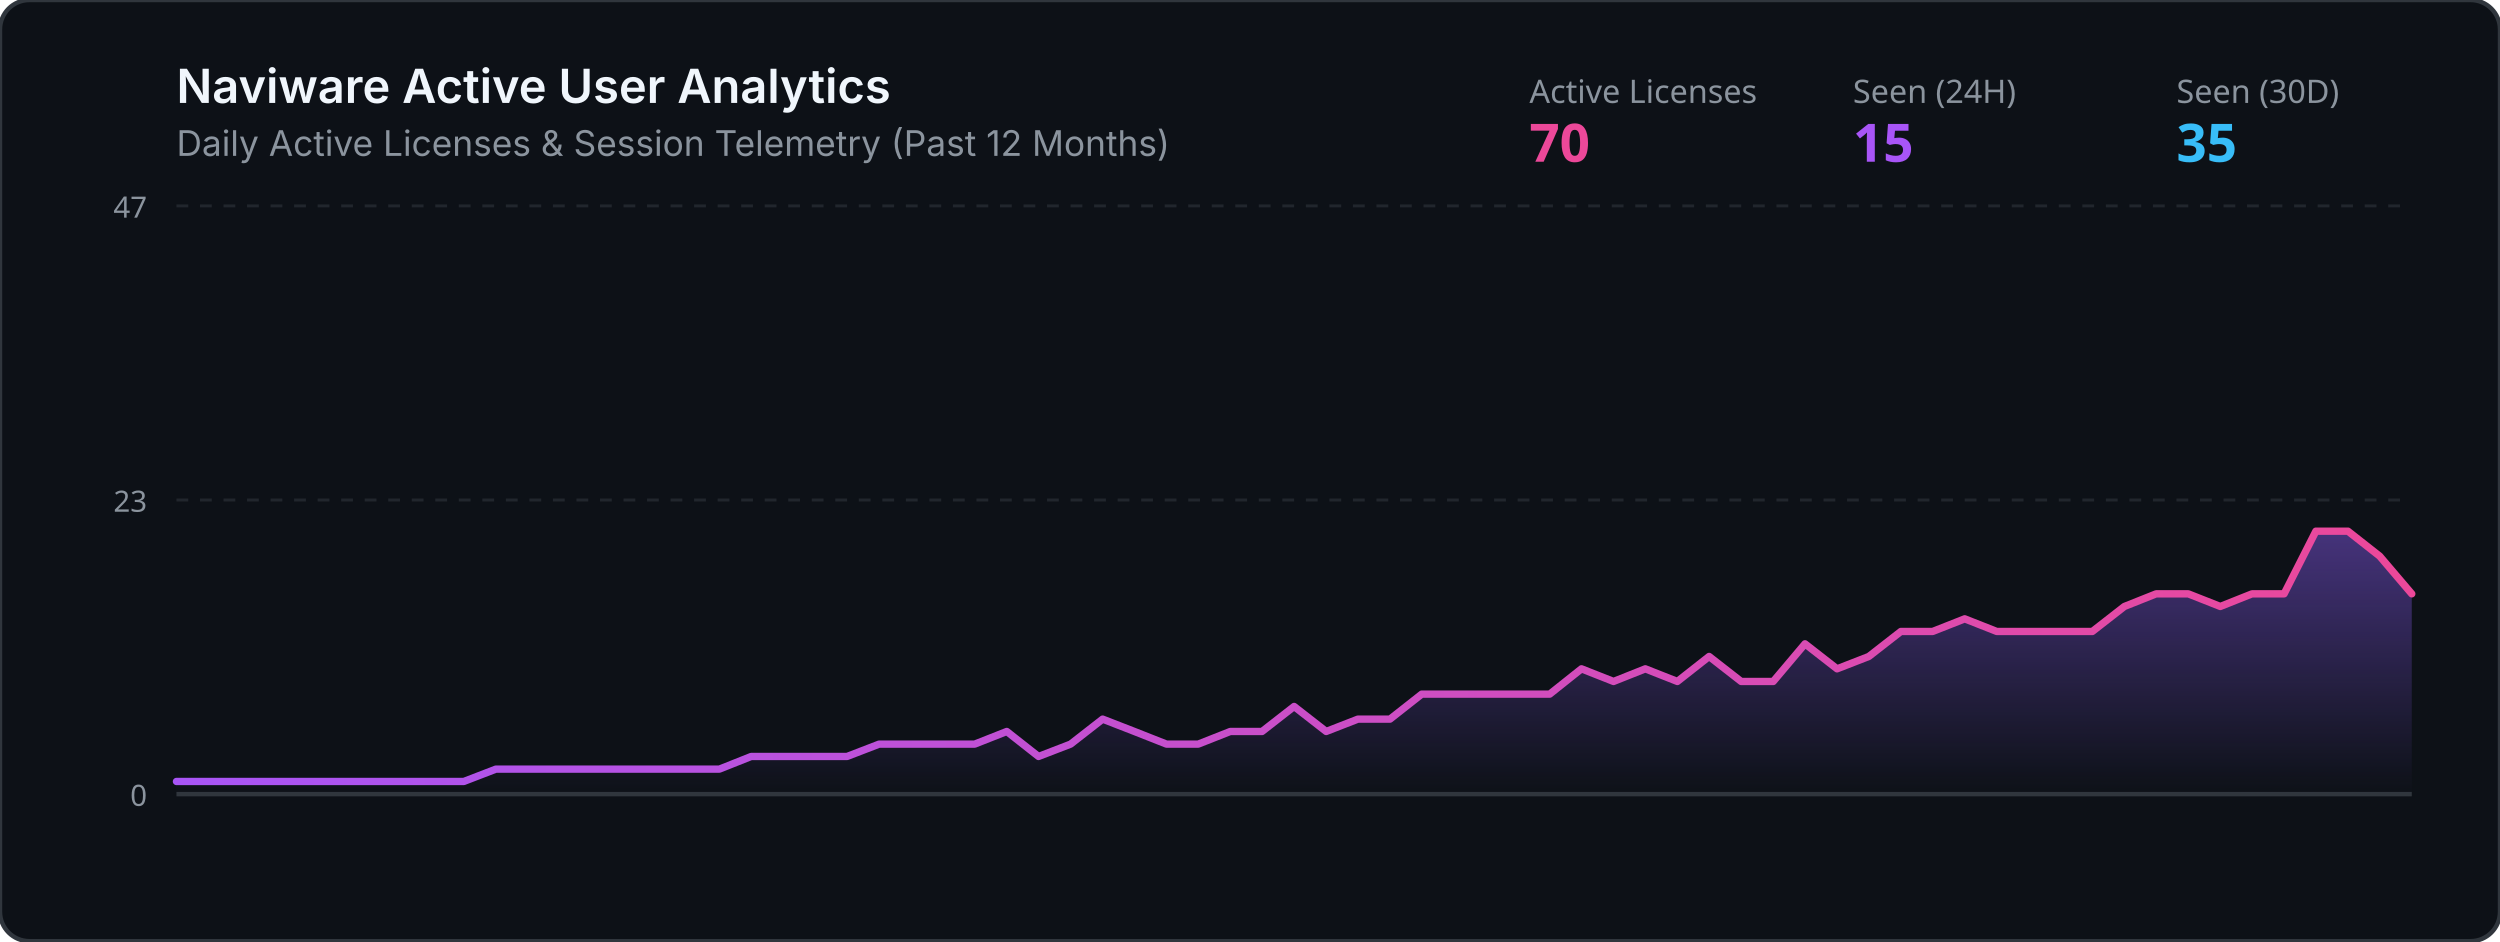
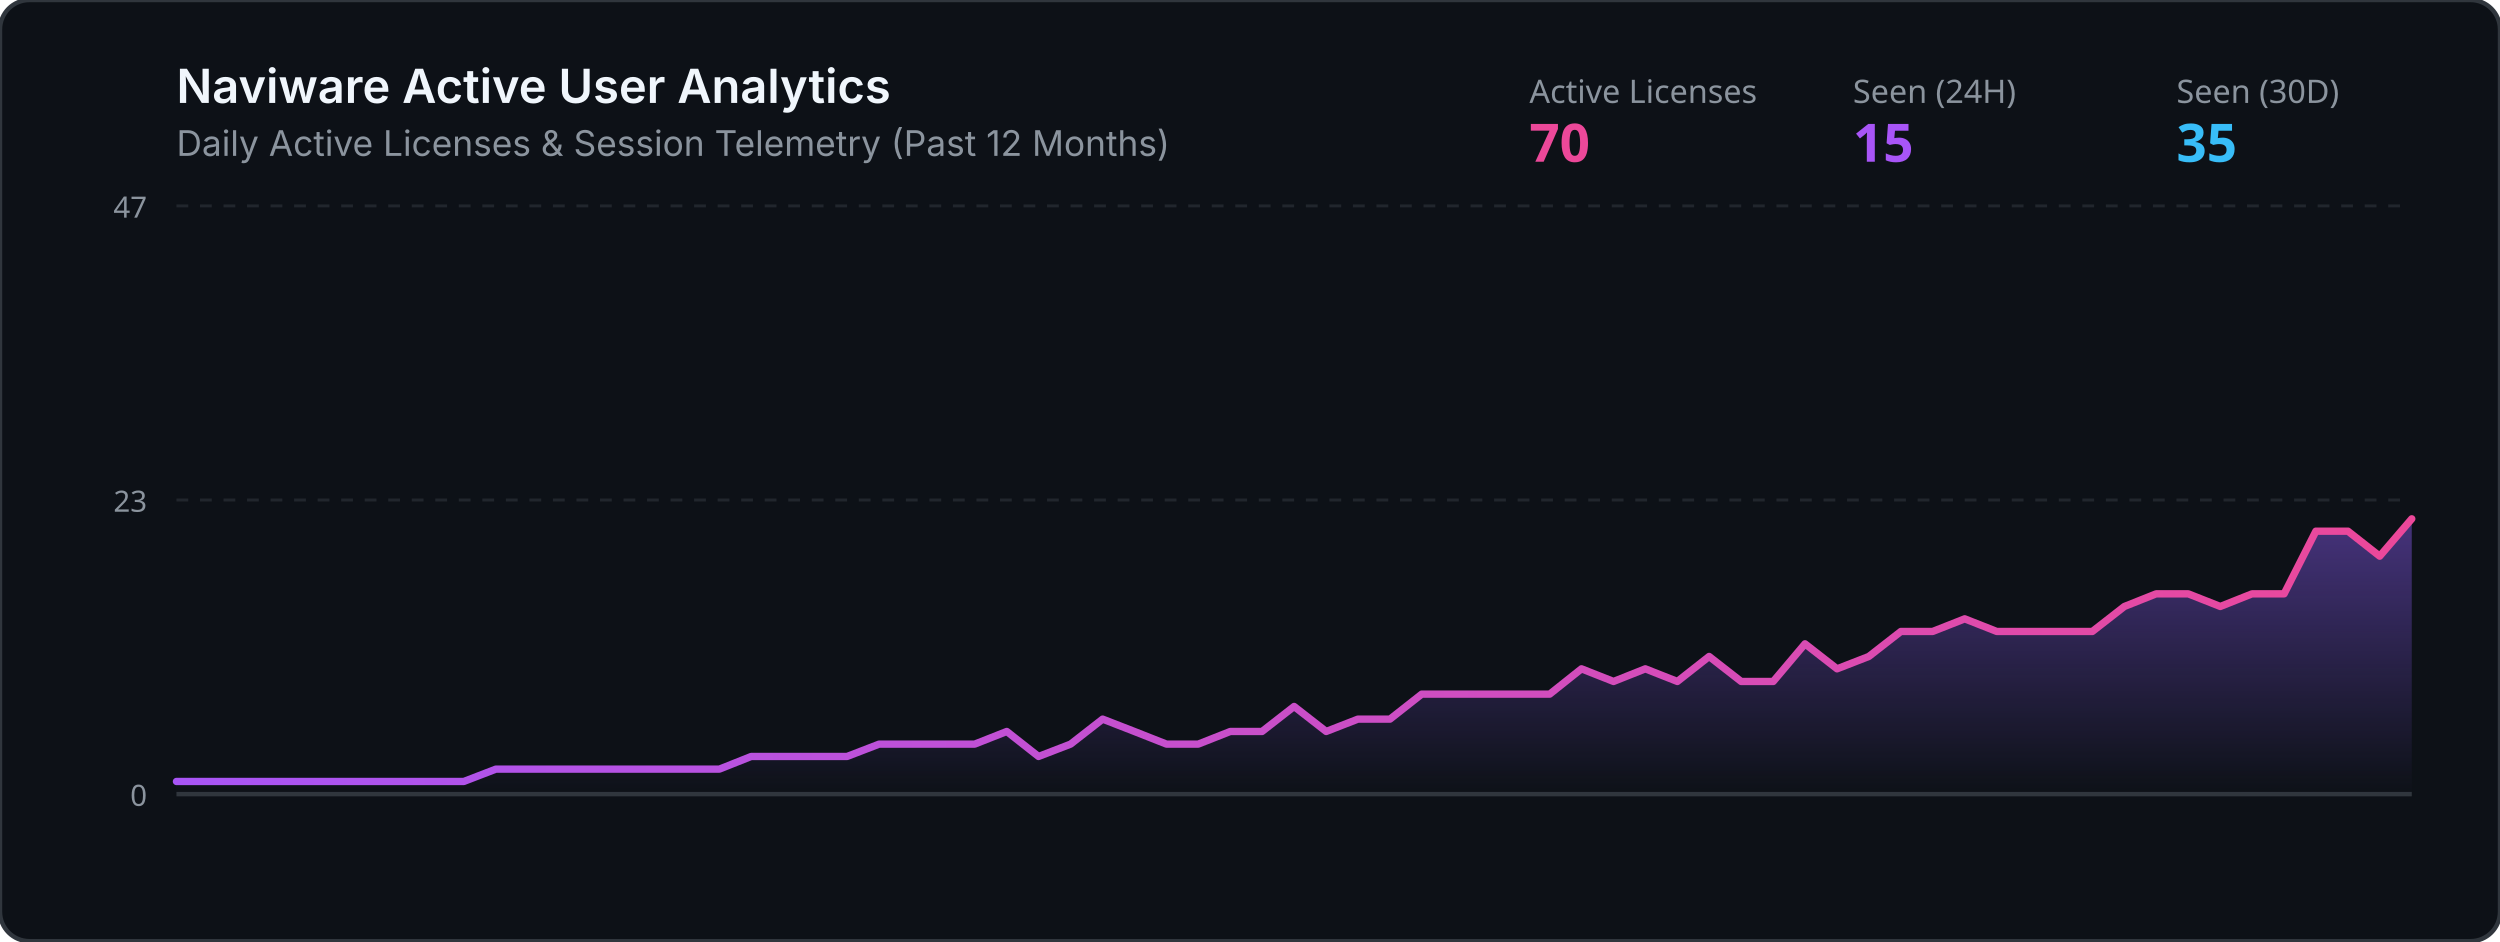
<svg xmlns="http://www.w3.org/2000/svg" viewBox="0 0 850 320" width="100%" height="320">
  <defs>
    <linearGradient id="grad" x1="0%" y1="0%" x2="0%" y2="100%">
      <stop offset="0%" stop-color="#8b5cf6" stop-opacity="0.45" />
      <stop offset="100%" stop-color="#8b5cf6" stop-opacity="0.0" />
    </linearGradient>
    <linearGradient id="lineGrad" x1="0%" y1="0%" x2="100%" y2="0%">
      <stop offset="0%" stop-color="#a855f7" />
      <stop offset="100%" stop-color="#ec4899" />
    </linearGradient>
  </defs>
  <rect width="850" height="320" rx="10" fill="#0d1117" stroke="#30363d" stroke-width="1.5" />
  <text x="60" y="35" fill="#f0f6fc" font-family="-apple-system,BlinkMacSystemFont,Segoe UI,sans-serif" font-size="16" font-weight="600">Naviware Active User Analytics</text>
  <text x="60" y="53" fill="#8b949e" font-family="-apple-system,BlinkMacSystemFont,Segoe UI,sans-serif" font-size="12">Daily Active Licenses &amp; Session Telemetry (Past 12 Months)</text>
  <text x="520" y="35" fill="#8b949e" font-family="sans-serif" font-size="11">Active Licenses</text>
  <text x="520" y="55" fill="#ec4899" font-family="sans-serif" font-size="18" font-weight="bold">70</text>
  <text x="630" y="35" fill="#8b949e" font-family="sans-serif" font-size="11">Seen (24H)</text>
  <text x="630" y="55" fill="#a855f7" font-family="sans-serif" font-size="18" font-weight="bold">15</text>
  <text x="740" y="35" fill="#8b949e" font-family="sans-serif" font-size="11">Seen (30D)</text>
  <text x="740" y="55" fill="#38bdf8" font-family="sans-serif" font-size="18" font-weight="bold">35</text>
  <line x1="60" y1="70" x2="820" y2="70" stroke="#21262d" stroke-width="1" stroke-dasharray="4" />
  <line x1="60" y1="170.0" x2="820" y2="170.0" stroke="#21262d" stroke-width="1" stroke-dasharray="4" />
  <line x1="60" y1="270" x2="820" y2="270" stroke="#30363d" stroke-width="1.5" />
  <text x="50" y="74" fill="#8b949e" font-family="sans-serif" font-size="10" text-anchor="end">47</text>
  <text x="50" y="174.0" fill="#8b949e" font-family="sans-serif" font-size="10" text-anchor="end">23</text>
  <text x="50" y="274" fill="#8b949e" font-family="sans-serif" font-size="10" text-anchor="end">0</text>
-   <polygon points="60,270 60.0,265.7 70.9,265.7 81.7,265.7 92.6,265.7 103.4,265.7 114.3,265.7 125.1,265.7 136.0,265.7 146.9,265.7 157.7,265.7 168.6,261.5 179.4,261.5 190.3,261.5 201.1,261.5 212.0,261.5 222.9,261.5 233.7,261.5 244.6,261.5 255.4,257.2 266.3,257.2 277.1,257.2 288.0,257.2 298.9,253.0 309.7,253.0 320.6,253.0 331.4,253.0 342.3,248.7 353.1,257.2 364.0,253.0 374.9,244.5 385.7,248.7 396.6,253.0 407.4,253.0 418.3,248.7 429.1,248.7 440.0,240.2 450.9,248.7 461.7,244.5 472.6,244.5 483.4,236.0 494.3,236.0 505.1,236.0 516.0,236.0 526.9,236.0 537.7,227.4 548.6,231.7 559.4,227.4 570.3,231.7 581.1,223.2 592.0,231.7 602.9,231.7 613.7,218.9 624.6,227.4 635.4,223.2 646.3,214.7 657.1,214.7 668.0,210.4 678.9,214.7 689.7,214.7 700.6,214.7 711.4,214.7 722.3,206.2 733.1,201.9 744.0,201.9 754.9,206.2 765.7,201.9 776.6,201.9 787.4,180.6 798.3,180.6 809.1,189.1 820.0,201.9 820,270" fill="url(#grad)" />
-   <polyline points="60.0,265.7 70.9,265.7 81.7,265.7 92.6,265.7 103.4,265.7 114.3,265.7 125.1,265.7 136.0,265.7 146.9,265.7 157.7,265.7 168.6,261.5 179.4,261.5 190.3,261.5 201.1,261.5 212.0,261.5 222.9,261.5 233.7,261.5 244.6,261.5 255.4,257.2 266.3,257.2 277.1,257.2 288.0,257.2 298.9,253.0 309.7,253.0 320.6,253.0 331.4,253.0 342.3,248.7 353.1,257.2 364.0,253.0 374.9,244.5 385.7,248.7 396.6,253.0 407.4,253.0 418.3,248.7 429.1,248.7 440.0,240.2 450.9,248.7 461.7,244.5 472.6,244.5 483.4,236.0 494.3,236.0 505.1,236.0 516.0,236.0 526.9,236.0 537.7,227.4 548.6,231.7 559.4,227.4 570.3,231.7 581.1,223.2 592.0,231.7 602.9,231.7 613.7,218.9 624.6,227.4 635.4,223.2 646.3,214.7 657.1,214.7 668.0,210.4 678.9,214.7 689.7,214.7 700.6,214.7 711.4,214.7 722.3,206.2 733.1,201.9 744.0,201.9 754.9,206.2 765.7,201.9 776.6,201.9 787.4,180.6 798.3,180.6 809.1,189.1 820.0,201.9" fill="none" stroke="url(#lineGrad)" stroke-width="2.5" stroke-linecap="round" stroke-linejoin="round" />
+   <polygon points="60,270 60.0,265.7 70.9,265.7 81.7,265.7 92.6,265.7 103.4,265.7 114.3,265.7 125.1,265.7 136.0,265.7 146.9,265.7 157.7,265.7 168.6,261.5 179.4,261.5 190.3,261.5 201.1,261.5 212.0,261.5 222.9,261.5 233.7,261.5 244.6,261.5 255.4,257.2 266.3,257.2 277.1,257.2 288.0,257.2 298.9,253.0 309.7,253.0 320.6,253.0 331.4,253.0 342.3,248.7 353.1,257.2 364.0,253.0 374.9,244.5 385.7,248.7 396.6,253.0 407.4,253.0 418.3,248.7 429.1,248.7 440.0,240.2 450.9,248.7 461.7,244.5 472.6,244.5 483.4,236.0 494.3,236.0 505.1,236.0 516.0,236.0 526.9,236.0 537.7,227.4 548.6,231.7 559.4,227.4 570.3,231.7 581.1,223.2 592.0,231.7 602.9,231.7 613.7,218.9 624.6,227.4 635.4,223.2 646.3,214.7 657.1,214.7 668.0,210.4 678.9,214.7 689.7,214.7 700.6,214.7 711.4,214.7 722.3,206.2 733.1,201.9 744.0,201.9 754.9,206.2 765.7,201.9 776.6,201.9 787.4,180.6 798.3,180.6 809.1,189.1 820.0,176.4 820,270" fill="url(#grad)" />
+   <polyline points="60.0,265.7 70.9,265.7 81.7,265.7 92.6,265.7 103.4,265.7 114.3,265.7 125.1,265.7 136.0,265.7 146.9,265.7 157.7,265.7 168.6,261.5 179.4,261.5 190.3,261.5 201.1,261.5 212.0,261.5 222.9,261.5 233.7,261.5 244.6,261.5 255.4,257.2 266.3,257.2 277.1,257.2 288.0,257.2 298.9,253.0 309.7,253.0 320.6,253.0 331.4,253.0 342.3,248.7 353.1,257.2 364.0,253.0 374.9,244.5 385.7,248.7 396.6,253.0 407.4,253.0 418.3,248.7 429.1,248.7 440.0,240.2 450.9,248.7 461.7,244.5 472.6,244.5 483.4,236.0 494.3,236.0 505.1,236.0 516.0,236.0 526.9,236.0 537.7,227.4 548.6,231.7 559.4,227.4 570.3,231.7 581.1,223.2 592.0,231.7 602.9,231.7 613.7,218.9 624.6,227.4 635.4,223.2 646.3,214.7 657.1,214.7 668.0,210.4 678.9,214.7 689.7,214.7 700.6,214.7 711.4,214.7 722.3,206.2 733.1,201.9 744.0,201.9 754.9,206.2 765.7,201.9 776.6,201.9 787.4,180.6 798.3,180.6 809.1,189.1 820.0,176.4" fill="none" stroke="url(#lineGrad)" stroke-width="2.5" stroke-linecap="round" stroke-linejoin="round" />
</svg>
